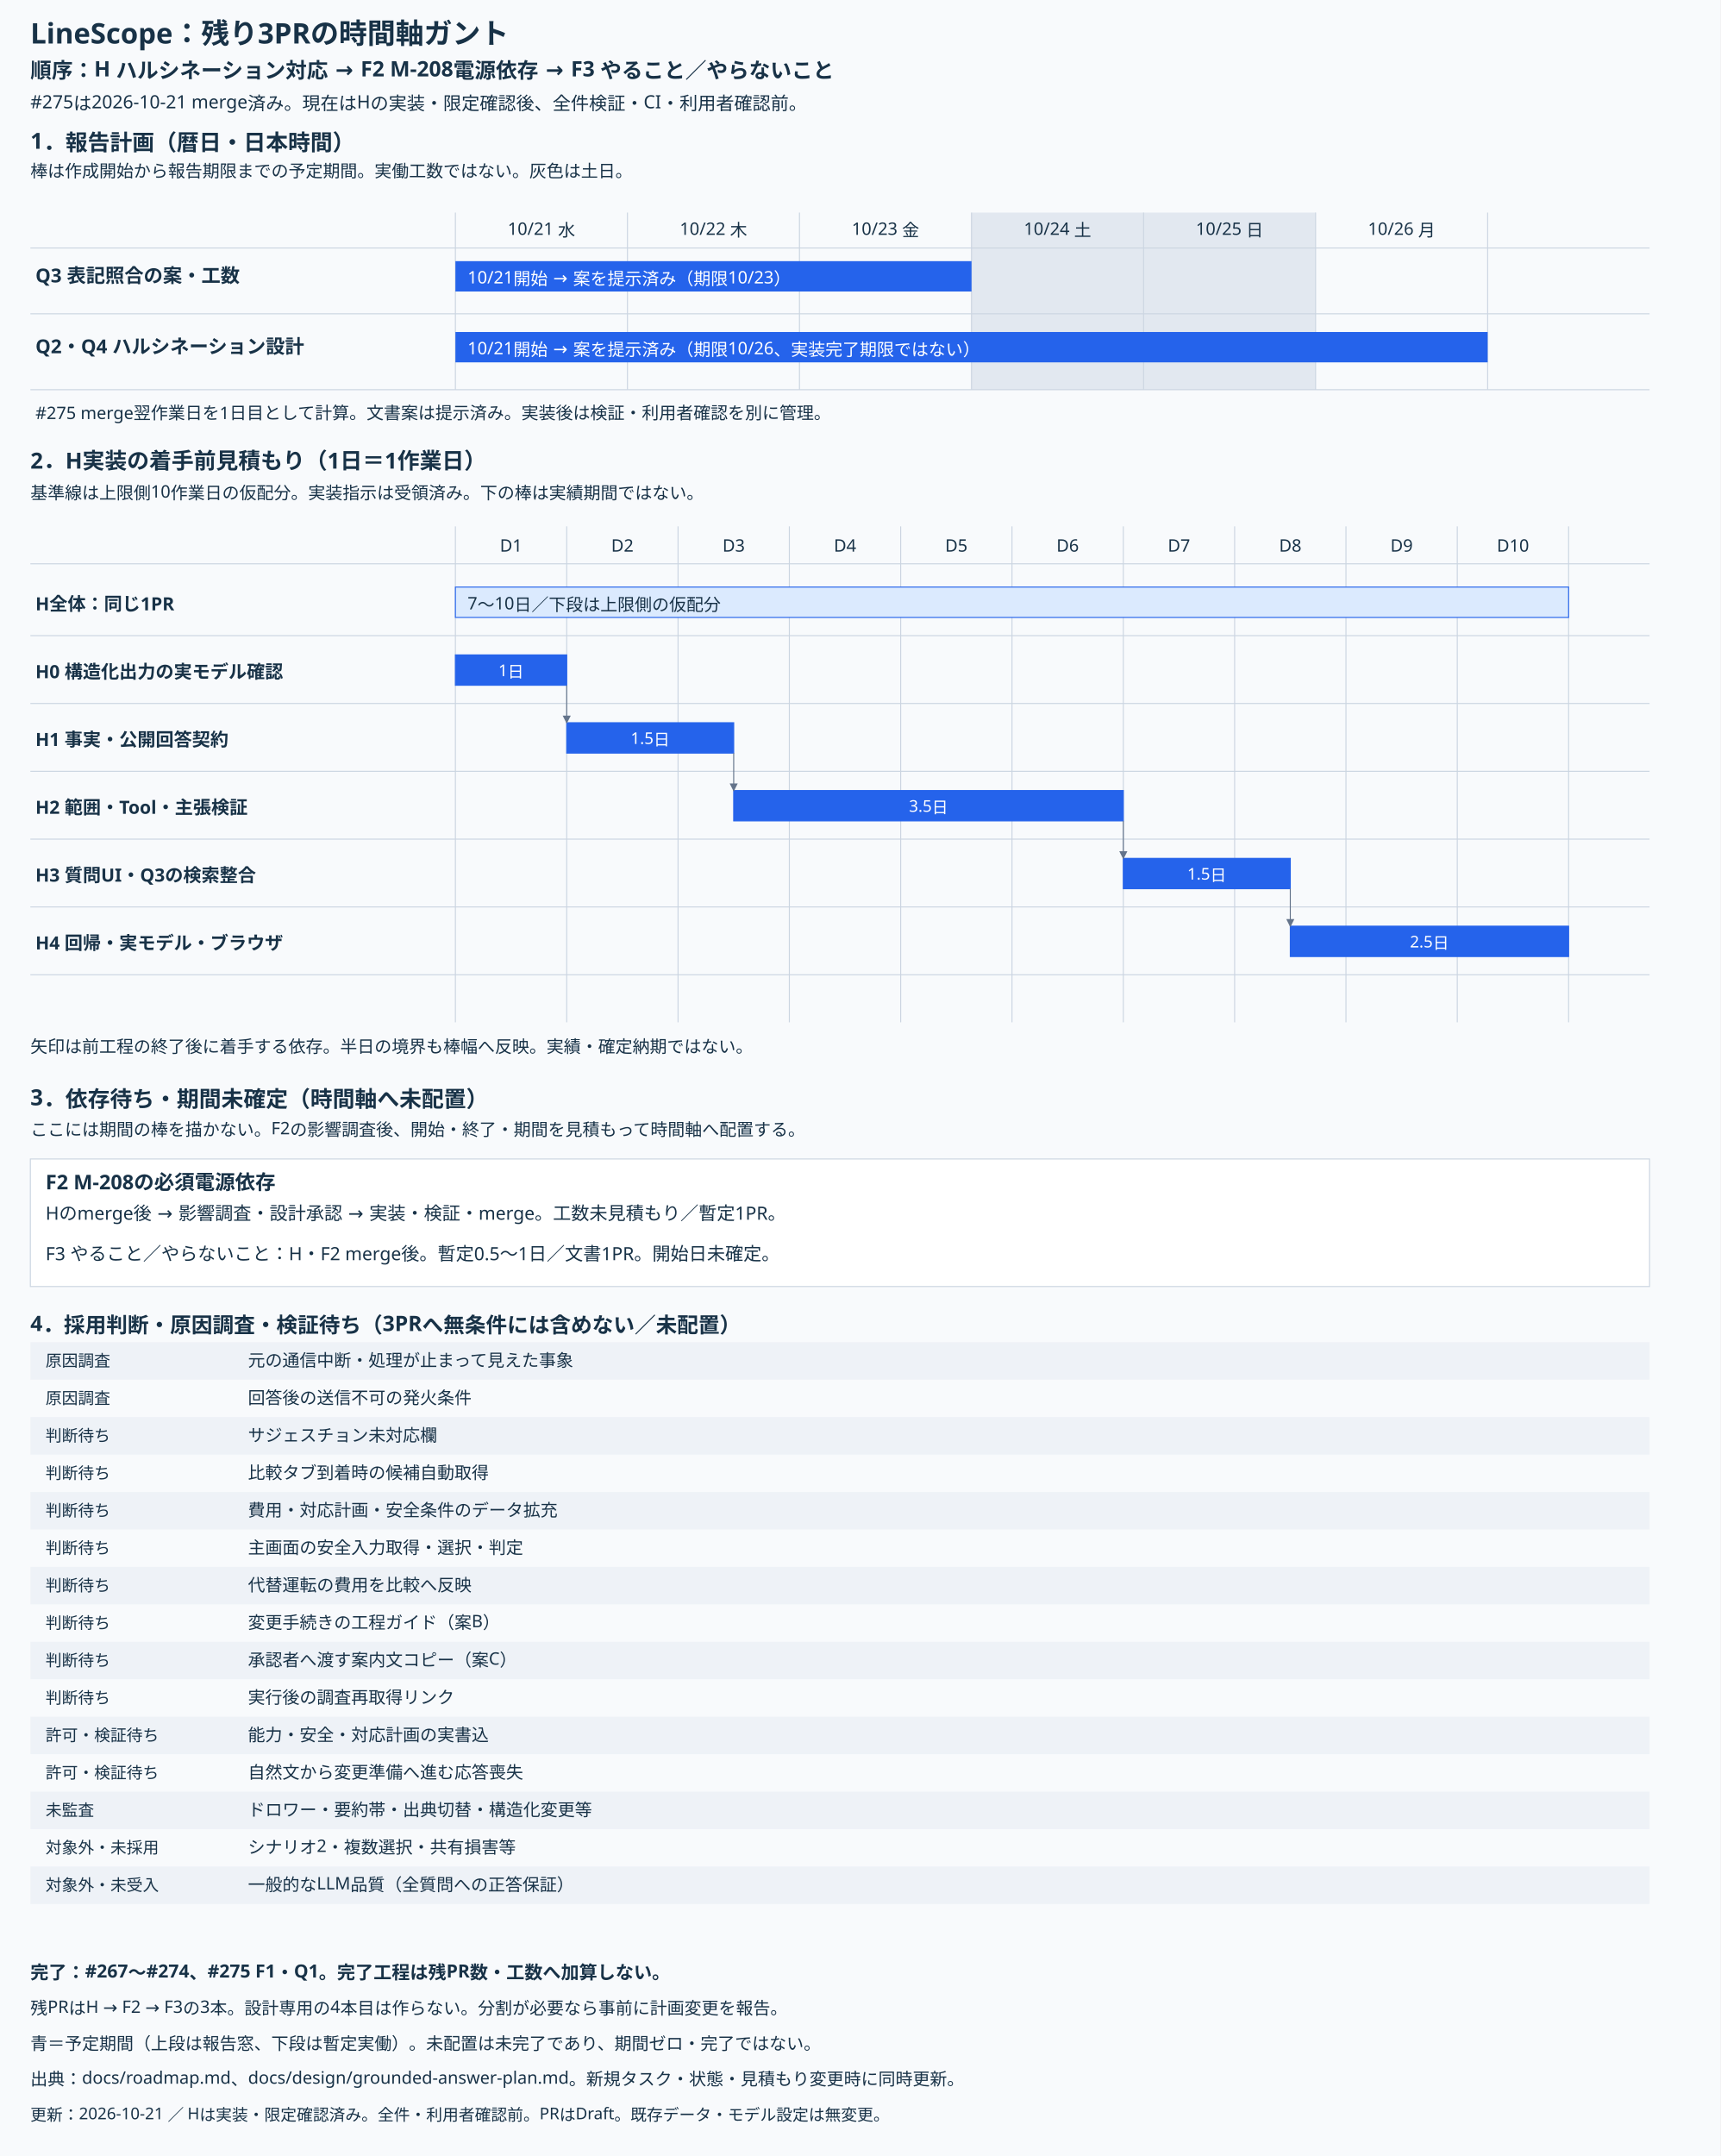
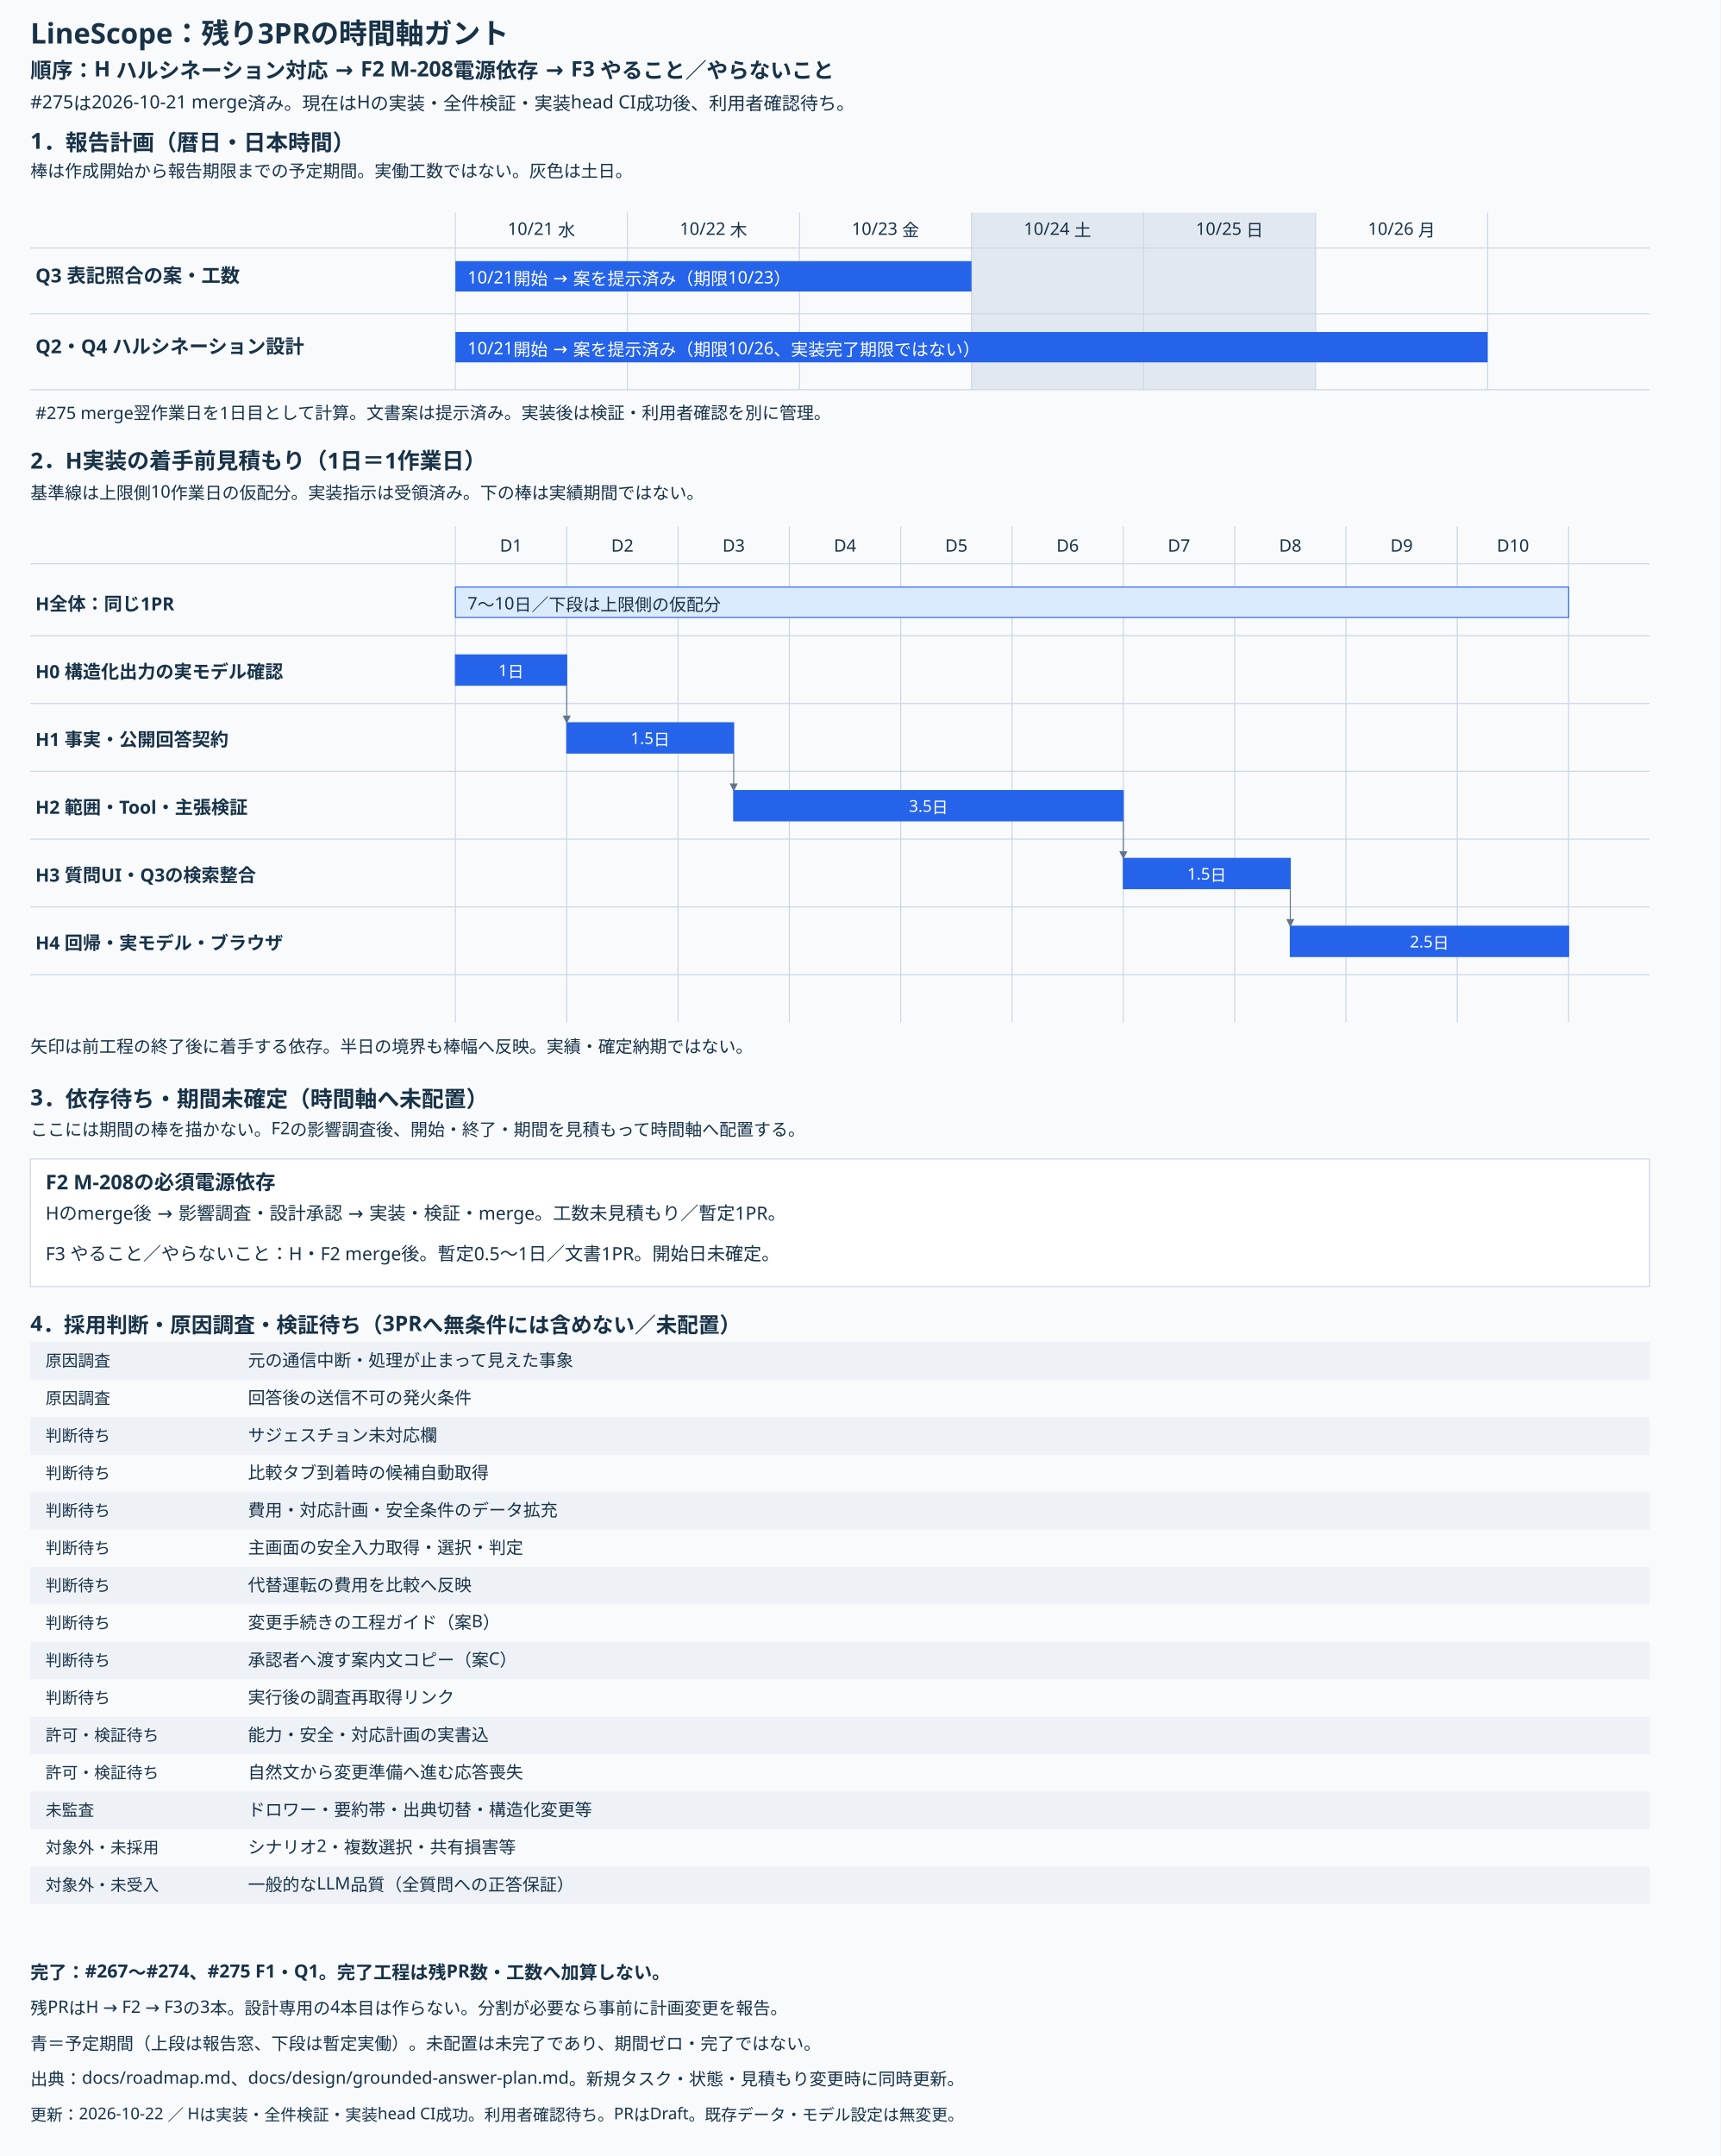
<svg xmlns="http://www.w3.org/2000/svg" width="1700" height="2130" viewBox="0 0 1700 2130" role="img" aria-labelledby="title desc">
  <defs>
    <marker id="arrow" markerWidth="8" markerHeight="8" refX="7" refY="4" orient="auto">
      <path d="M0 0L8 4L0 8" fill="#64748b" />
    </marker>
  </defs>
  <rect width="1700" height="2130" fill="#f8fafc" />
  <g font-family="sans-serif" fill="#183247">
    <text x="30" y="43" font-size="28" font-weight="bold">LineScope：残り3PRの時間軸ガント</text>
    <text x="30" y="77" font-size="21" font-weight="bold">順序：H ハルシネーション対応 → F2 M-208電源依存 → F3 やること／やらないこと</text>
-     <text x="30" y="107" font-size="18">#275は2026-10-21 merge済み。現在はHの実装・限定確認後、全件検証・CI・利用者確認前。</text>
+     <text x="30" y="107" font-size="18">#275は2026-10-21 merge済み。現在はHの実装・全件検証・実装head CI成功後、利用者確認待ち。</text>
    <text x="30" y="147" font-size="22" font-weight="bold">1．報告計画（暦日・日本時間）</text>
    <text x="30" y="175" font-size="17">棒は作成開始から報告期限までの予定期間。実働工数ではない。灰色は土日。</text>
    <path d="M450 210L450 385" fill="none" stroke="#cbd5e1" />
    <text x="535.0" y="232" font-size="17" text-anchor="middle">10/21 水</text>
    <path d="M620 210L620 385" fill="none" stroke="#cbd5e1" />
    <text x="705.0" y="232" font-size="17" text-anchor="middle">10/22 木</text>
    <path d="M790 210L790 385" fill="none" stroke="#cbd5e1" />
    <text x="875.0" y="232" font-size="17" text-anchor="middle">10/23 金</text>
    <rect x="960" y="210" width="170" height="175" fill="#e2e8f0" />
    <path d="M960 210L960 385" fill="none" stroke="#cbd5e1" />
    <text x="1045.0" y="232" font-size="17" text-anchor="middle">10/24 土</text>
    <rect x="1130" y="210" width="170" height="175" fill="#e2e8f0" />
    <path d="M1130 210L1130 385" fill="none" stroke="#cbd5e1" />
    <text x="1215.0" y="232" font-size="17" text-anchor="middle">10/25 日</text>
    <path d="M1300 210L1300 385" fill="none" stroke="#cbd5e1" />
    <text x="1385.0" y="232" font-size="17" text-anchor="middle">10/26 月</text>
    <path d="M1470 210L1470 385" fill="none" stroke="#cbd5e1" />
    <path d="M30 245L1630 245" fill="none" stroke="#cbd5e1" />
    <path d="M30 310L1630 310" fill="none" stroke="#cbd5e1" />
    <path d="M30 385L1630 385" fill="none" stroke="#cbd5e1" />
    <text x="35" y="279" font-size="19" font-weight="bold">Q3 表記照合の案・工数</text>
    <rect x="450" y="258" width="510" height="30" fill="#2563eb" />
    <text x="462" y="280" font-size="17" fill="white">10/21開始 → 案を提示済み（期限10/23）</text>
    <text x="35" y="349" font-size="19" font-weight="bold">Q2・Q4 ハルシネーション設計</text>
    <rect x="450" y="328" width="1020" height="30" fill="#2563eb" />
    <text x="462" y="350" font-size="17" fill="white">10/21開始 → 案を提示済み（期限10/26、実装完了期限ではない）</text>
    <text x="35" y="414" font-size="17">#275 merge翌作業日を1日目として計算。文書案は提示済み。実装後は検証・利用者確認を別に管理。</text>
    <text x="30" y="463" font-size="22" font-weight="bold">2．H実装の着手前見積もり（1日＝1作業日）</text>
    <text x="30" y="493" font-size="17">基準線は上限側10作業日の仮配分。実装指示は受領済み。下の棒は実績期間ではない。</text>
    <path d="M450 520L450 1010" fill="none" stroke="#cbd5e1" />
    <path d="M560 520L560 1010" fill="none" stroke="#cbd5e1" />
    <path d="M670 520L670 1010" fill="none" stroke="#cbd5e1" />
    <path d="M780 520L780 1010" fill="none" stroke="#cbd5e1" />
    <path d="M890 520L890 1010" fill="none" stroke="#cbd5e1" />
    <path d="M1000 520L1000 1010" fill="none" stroke="#cbd5e1" />
    <path d="M1110 520L1110 1010" fill="none" stroke="#cbd5e1" />
    <path d="M1220 520L1220 1010" fill="none" stroke="#cbd5e1" />
    <path d="M1330 520L1330 1010" fill="none" stroke="#cbd5e1" />
    <path d="M1440 520L1440 1010" fill="none" stroke="#cbd5e1" />
    <path d="M1550 520L1550 1010" fill="none" stroke="#cbd5e1" />
    <text x="505.0" y="545" font-size="17" text-anchor="middle">D1</text>
    <text x="615.0" y="545" font-size="17" text-anchor="middle">D2</text>
    <text x="725.0" y="545" font-size="17" text-anchor="middle">D3</text>
    <text x="835.0" y="545" font-size="17" text-anchor="middle">D4</text>
    <text x="945.0" y="545" font-size="17" text-anchor="middle">D5</text>
    <text x="1055.0" y="545" font-size="17" text-anchor="middle">D6</text>
    <text x="1165.0" y="545" font-size="17" text-anchor="middle">D7</text>
    <text x="1275.0" y="545" font-size="17" text-anchor="middle">D8</text>
    <text x="1385.0" y="545" font-size="17" text-anchor="middle">D9</text>
    <text x="1495.0" y="545" font-size="17" text-anchor="middle">D10</text>
    <path d="M30 557L1630 557" fill="none" stroke="#cbd5e1" />
    <text x="35" y="603" font-size="18" font-weight="bold">H全体：同じ1PR</text>
    <rect x="450" y="580" width="1100" height="30" fill="#dbeafe" stroke="#2563eb" />
    <text x="462" y="602" font-size="17">7〜10日／下段は上限側の仮配分</text>
    <path d="M30 628L1630 628" fill="none" stroke="#cbd5e1" />
    <text x="35" y="670" font-size="18" font-weight="bold">H0 構造化出力の実モデル確認</text>
    <rect x="450" y="647" width="110" height="30" fill="#2563eb" stroke="#2563eb" />
    <text x="505.0" y="668" font-size="16" fill="white" text-anchor="middle">1日</text>
    <path d="M30 695L1630 695" fill="none" stroke="#cbd5e1" />
    <text x="35" y="737" font-size="18" font-weight="bold">H1 事実・公開回答契約</text>
    <rect x="560" y="714" width="165.0" height="30" fill="#2563eb" stroke="#2563eb" />
    <text x="642.5" y="735" font-size="16" fill="white" text-anchor="middle">1.5日</text>
    <path d="M560 677V706H560V714" fill="none" stroke="#64748b" marker-end="url(#arrow)" />
    <path d="M30 762L1630 762" fill="none" stroke="#cbd5e1" />
    <text x="35" y="804" font-size="18" font-weight="bold">H2 範囲・Tool・主張検証</text>
    <rect x="725.0" y="781" width="385.0" height="30" fill="#2563eb" stroke="#2563eb" />
    <text x="917.5" y="802" font-size="16" fill="white" text-anchor="middle">3.5日</text>
    <path d="M725.0 744V773H725.0V781" fill="none" stroke="#64748b" marker-end="url(#arrow)" />
    <path d="M30 829L1630 829" fill="none" stroke="#cbd5e1" />
    <text x="35" y="871" font-size="18" font-weight="bold">H3 質問UI・Q3の検索整合</text>
    <rect x="1110" y="848" width="165.0" height="30" fill="#2563eb" stroke="#2563eb" />
    <text x="1192.5" y="869" font-size="16" fill="white" text-anchor="middle">1.5日</text>
    <path d="M1110.0 811V840H1110V848" fill="none" stroke="#64748b" marker-end="url(#arrow)" />
    <path d="M30 896L1630 896" fill="none" stroke="#cbd5e1" />
    <text x="35" y="938" font-size="18" font-weight="bold">H4 回帰・実モデル・ブラウザ</text>
    <rect x="1275.0" y="915" width="275.0" height="30" fill="#2563eb" stroke="#2563eb" />
    <text x="1412.5" y="936" font-size="16" fill="white" text-anchor="middle">2.5日</text>
    <path d="M1275.0 878V907H1275.0V915" fill="none" stroke="#64748b" marker-end="url(#arrow)" />
    <path d="M30 963L1630 963" fill="none" stroke="#cbd5e1" />
    <text x="30" y="1040" font-size="17">矢印は前工程の終了後に着手する依存。半日の境界も棒幅へ反映。実績・確定納期ではない。</text>
    <text x="30" y="1092" font-size="22" font-weight="bold">3．依存待ち・期間未確定（時間軸へ未配置）</text>
    <text x="30" y="1122" font-size="17">ここには期間の棒を描かない。F2の影響調査後、開始・終了・期間を見積もって時間軸へ配置する。</text>
    <rect x="30" y="1145" width="1600" height="126" fill="white" stroke="#cbd5e1" />
    <text x="45" y="1175" font-size="20" font-weight="bold">F2 M-208の必須電源依存</text>
    <text x="45" y="1205" font-size="18">Hのmerge後 → 影響調査・設計承認 → 実装・検証・merge。工数未見積もり／暫定1PR。</text>
    <text x="45" y="1245" font-size="18">F3 やること／やらないこと：H・F2 merge後。暫定0.5〜1日／文書1PR。開始日未確定。</text>
    <text x="30" y="1315" font-size="21" font-weight="bold">4．採用判断・原因調査・検証待ち（3PRへ無条件には含めない／未配置）</text>
    <rect x="30" y="1326" width="1600" height="37" fill="#eef2f7" />
    <text x="45" y="1350" font-size="16">原因調査</text>
    <text x="245" y="1350" font-size="17">元の通信中断・処理が止まって見えた事象</text>
    <text x="45" y="1387" font-size="16">原因調査</text>
    <text x="245" y="1387" font-size="17">回答後の送信不可の発火条件</text>
    <rect x="30" y="1400" width="1600" height="37" fill="#eef2f7" />
    <text x="45" y="1424" font-size="16">判断待ち</text>
    <text x="245" y="1424" font-size="17">サジェスチョン未対応欄</text>
    <text x="45" y="1461" font-size="16">判断待ち</text>
    <text x="245" y="1461" font-size="17">比較タブ到着時の候補自動取得</text>
    <rect x="30" y="1474" width="1600" height="37" fill="#eef2f7" />
    <text x="45" y="1498" font-size="16">判断待ち</text>
    <text x="245" y="1498" font-size="17">費用・対応計画・安全条件のデータ拡充</text>
    <text x="45" y="1535" font-size="16">判断待ち</text>
    <text x="245" y="1535" font-size="17">主画面の安全入力取得・選択・判定</text>
    <rect x="30" y="1548" width="1600" height="37" fill="#eef2f7" />
    <text x="45" y="1572" font-size="16">判断待ち</text>
    <text x="245" y="1572" font-size="17">代替運転の費用を比較へ反映</text>
    <text x="45" y="1609" font-size="16">判断待ち</text>
    <text x="245" y="1609" font-size="17">変更手続きの工程ガイド（案B）</text>
    <rect x="30" y="1622" width="1600" height="37" fill="#eef2f7" />
    <text x="45" y="1646" font-size="16">判断待ち</text>
    <text x="245" y="1646" font-size="17">承認者へ渡す案内文コピー（案C）</text>
    <text x="45" y="1683" font-size="16">判断待ち</text>
    <text x="245" y="1683" font-size="17">実行後の調査再取得リンク</text>
    <rect x="30" y="1696" width="1600" height="37" fill="#eef2f7" />
    <text x="45" y="1720" font-size="16">許可・検証待ち</text>
    <text x="245" y="1720" font-size="17">能力・安全・対応計画の実書込</text>
    <text x="45" y="1757" font-size="16">許可・検証待ち</text>
    <text x="245" y="1757" font-size="17">自然文から変更準備へ進む応答喪失</text>
    <rect x="30" y="1770" width="1600" height="37" fill="#eef2f7" />
    <text x="45" y="1794" font-size="16">未監査</text>
    <text x="245" y="1794" font-size="17">ドロワー・要約帯・出典切替・構造化変更等</text>
    <text x="45" y="1831" font-size="16">対象外・未採用</text>
    <text x="245" y="1831" font-size="17">シナリオ2・複数選択・共有損害等</text>
    <rect x="30" y="1844" width="1600" height="37" fill="#eef2f7" />
    <text x="45" y="1868" font-size="16">対象外・未受入</text>
    <text x="245" y="1868" font-size="17">一般的なLLM品質（全質問への正答保証）</text>
    <text x="30" y="1955" font-size="18" font-weight="bold">完了：#267〜#274、#275 F1・Q1。完了工程は残PR数・工数へ加算しない。</text>
    <text x="30" y="1990" font-size="17">残PRはH → F2 → F3の3本。設計専用の4本目は作らない。分割が必要なら事前に計画変更を報告。</text>
    <text x="30" y="2025" font-size="17">青＝予定期間（上段は報告窓、下段は暫定実働）。未配置は未完了であり、期間ゼロ・完了ではない。</text>
    <text x="30" y="2060" font-size="17">出典：docs/roadmap.md、docs/design/grounded-answer-plan.md。新規タスク・状態・見積もり変更時に同時更新。</text>
-     <text x="30" y="2095" font-size="16">更新：2026-10-21 ／ Hは実装・限定確認済み。全件・利用者確認前。PRはDraft。既存データ・モデル設定は無変更。</text>
+     <text x="30" y="2095" font-size="16">更新：2026-10-22 ／ Hは実装・全件検証・実装head CI成功。利用者確認待ち。PRはDraft。既存データ・モデル設定は無変更。</text>
  </g>
</svg>
